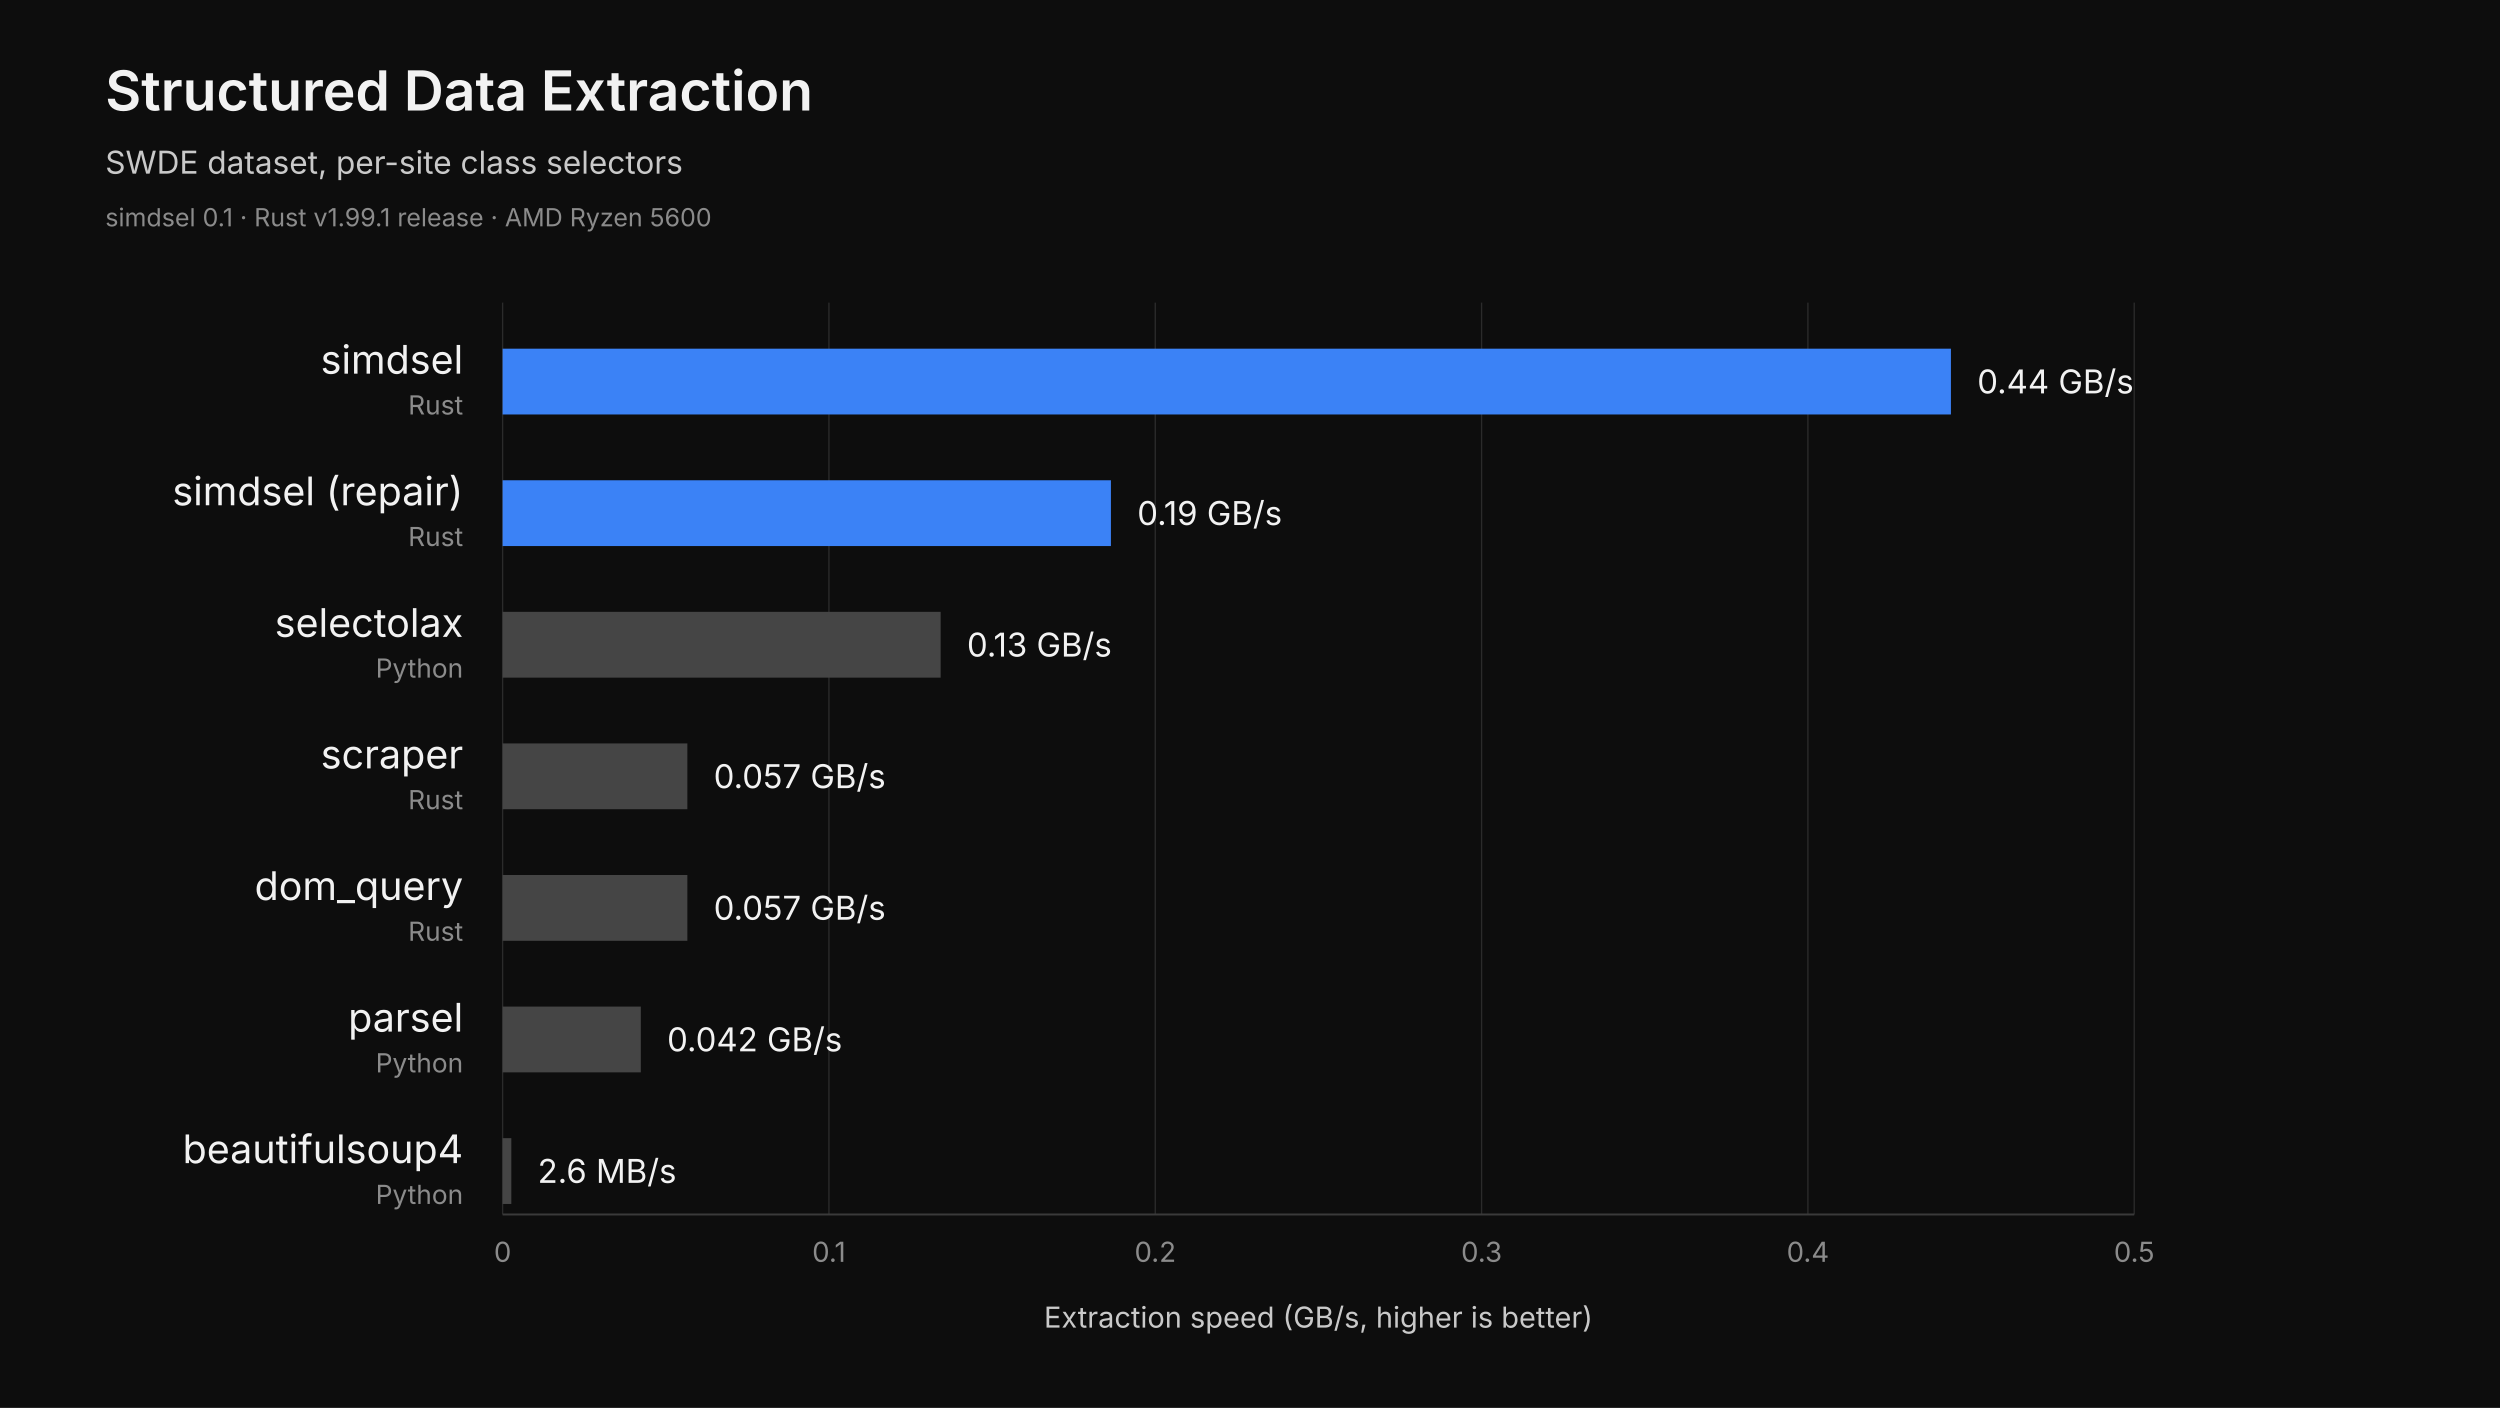
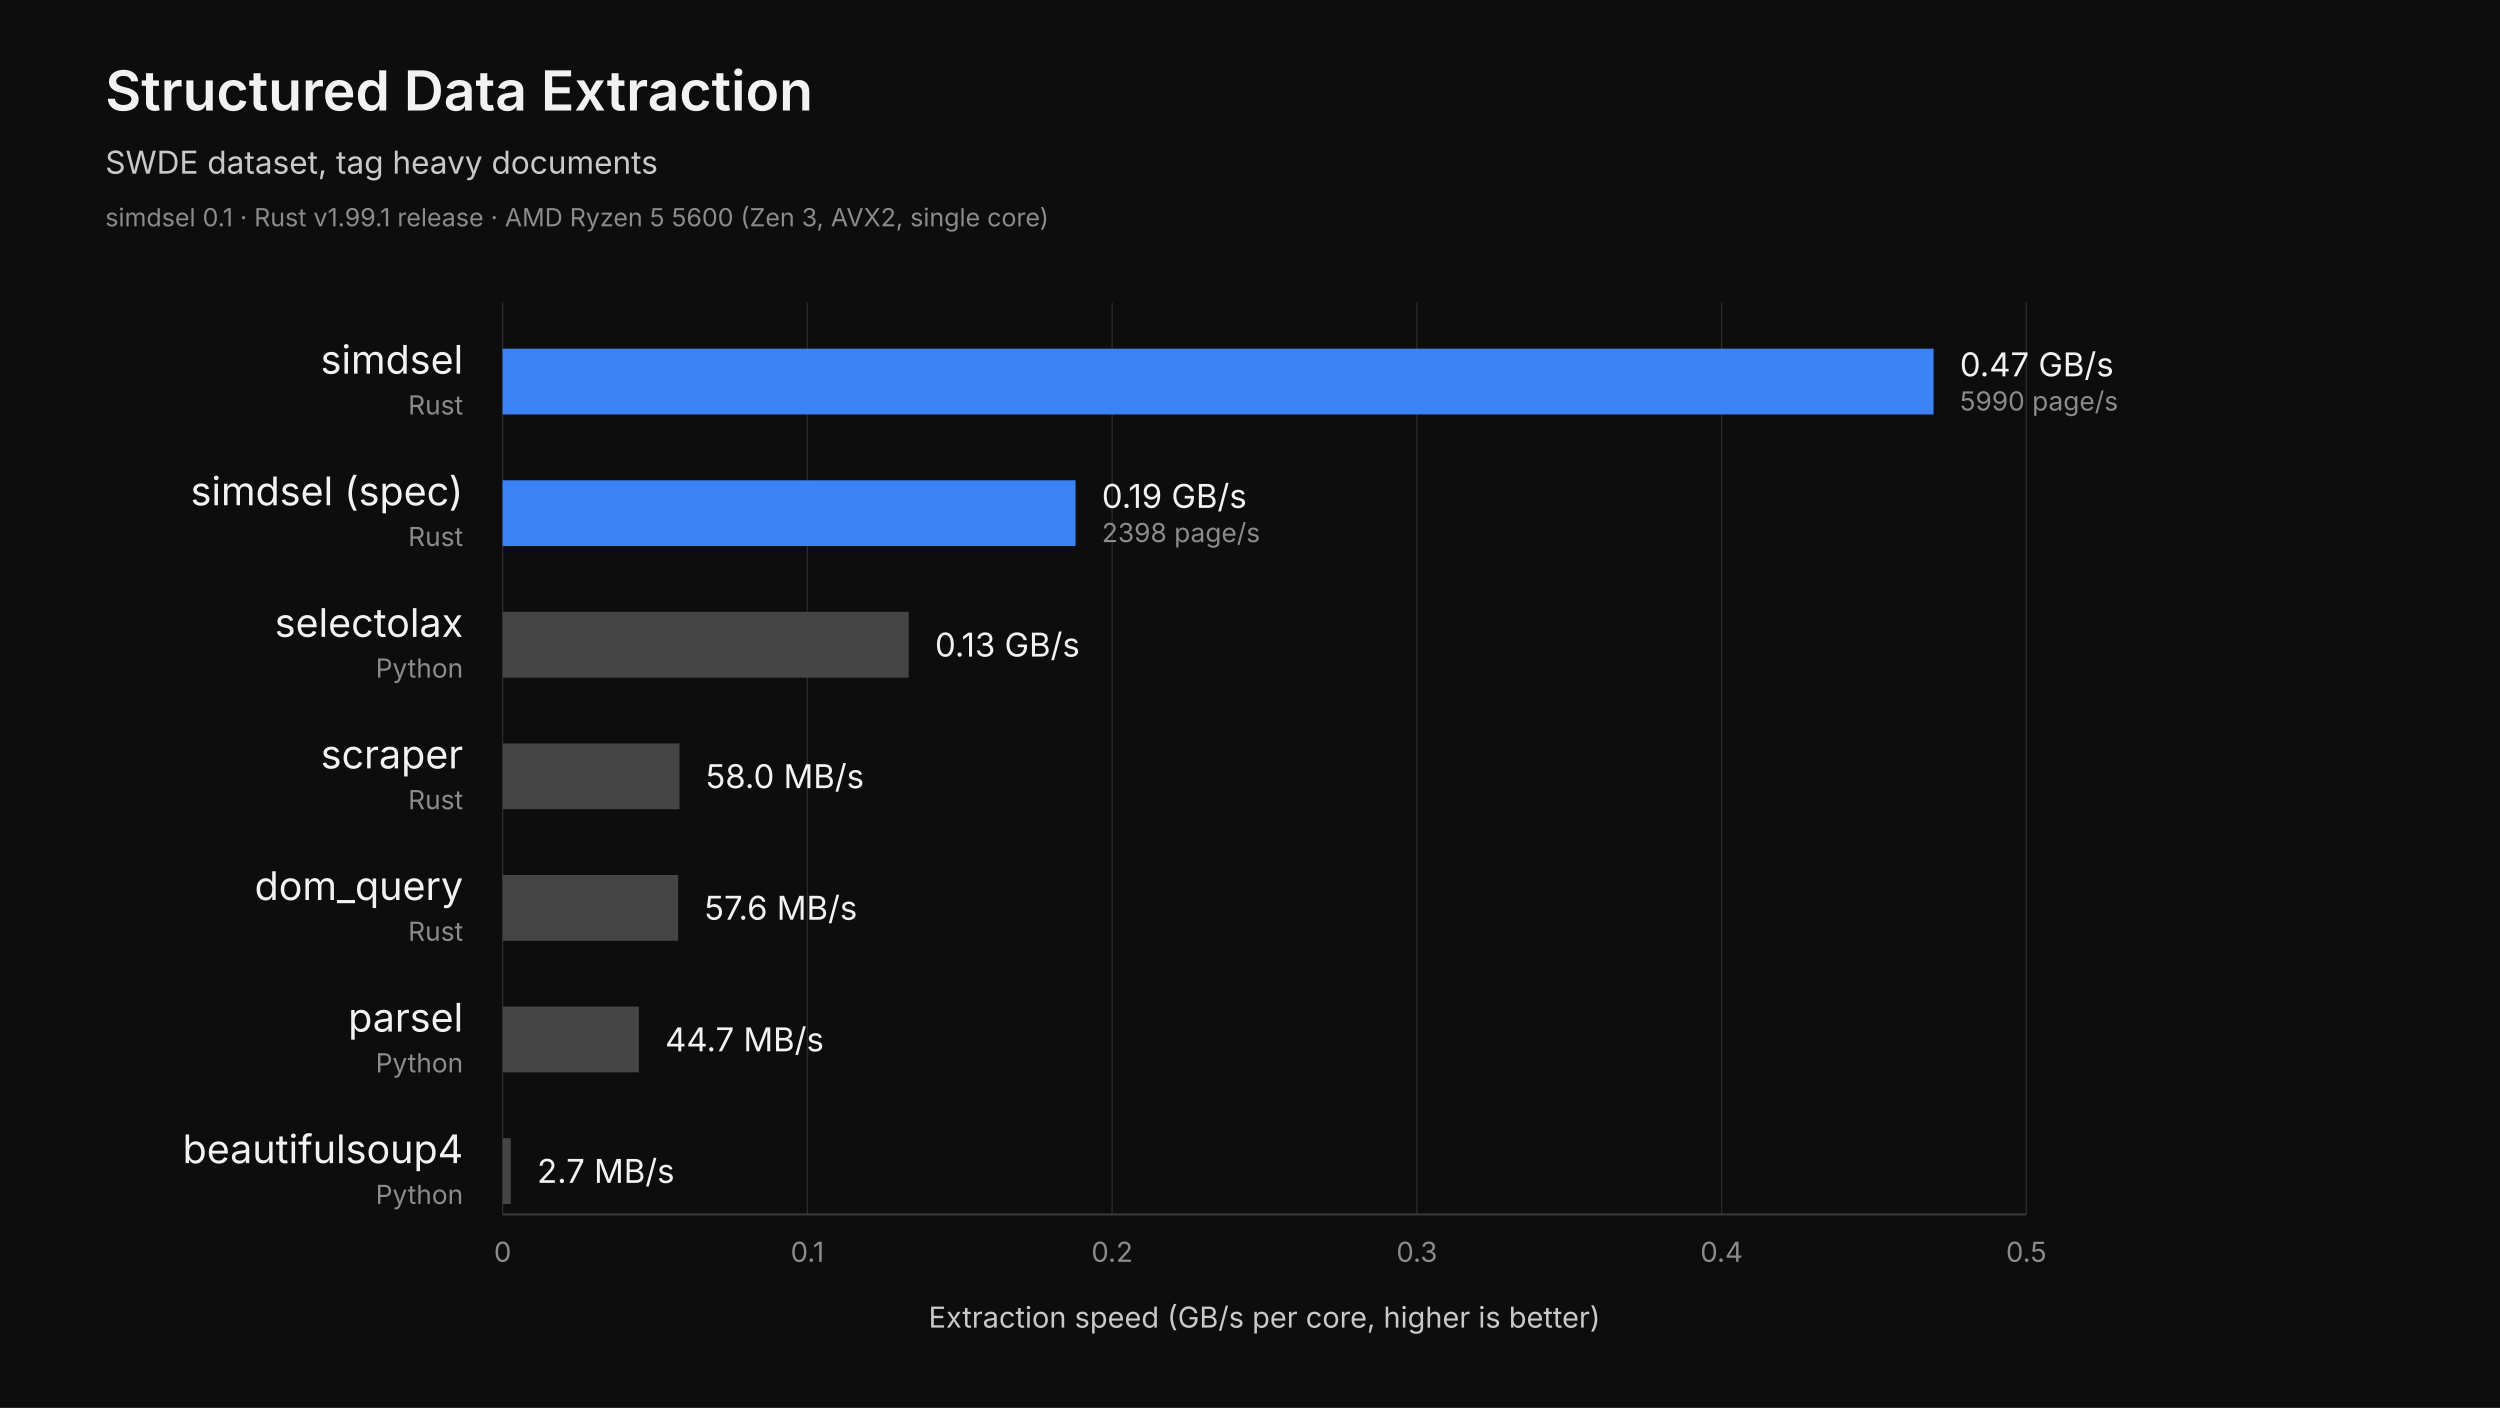
<svg xmlns="http://www.w3.org/2000/svg" width="1900" height="1070" viewBox="0 0 1900 1070" role="img" aria-label="Structured Data Extraction">
  <rect width="1900" height="1070" fill="#0d0d0d" />
  <text x="80.0" y="84.0" font-family="Inter, 'Segoe UI', 'Helvetica Neue', 'DejaVu Sans', Arial, sans-serif" font-size="42" fill="#f2f2f2" font-weight="600">Structured Data Extraction</text>
-   <text x="80.0" y="132.0" font-family="Inter, 'Segoe UI', 'Helvetica Neue', 'DejaVu Sans', Arial, sans-serif" font-size="24" fill="#c9c9c9">SWDE dataset, per-site class selectors</text>
-   <text x="80.0" y="172.0" font-family="Inter, 'Segoe UI', 'Helvetica Neue', 'DejaVu Sans', Arial, sans-serif" font-size="19" fill="#8b8b8b">simdsel 0.1 · Rust v1.99.1 release · AMD Ryzen 5600</text>
+   <text x="80.0" y="132.0" font-family="Inter, 'Segoe UI', 'Helvetica Neue', 'DejaVu Sans', Arial, sans-serif" font-size="24" fill="#c9c9c9">SWDE dataset, tag heavy documents</text>
+   <text x="80.0" y="172.0" font-family="Inter, 'Segoe UI', 'Helvetica Neue', 'DejaVu Sans', Arial, sans-serif" font-size="19" fill="#8b8b8b">simdsel 0.1 · Rust v1.99.1 release · AMD Ryzen 5 5600 (Zen 3, AVX2, single core)</text>
  <line x1="382.0" y1="230" x2="382.0" y2="923" stroke="#2b2b2b" stroke-width="1" />
-   <line x1="630.0" y1="230" x2="630.0" y2="923" stroke="#2b2b2b" stroke-width="1" />
-   <line x1="878.0" y1="230" x2="878.0" y2="923" stroke="#2b2b2b" stroke-width="1" />
-   <line x1="1126.0" y1="230" x2="1126.0" y2="923" stroke="#2b2b2b" stroke-width="1" />
-   <line x1="1374.0" y1="230" x2="1374.0" y2="923" stroke="#2b2b2b" stroke-width="1" />
-   <line x1="1622.0" y1="230" x2="1622.0" y2="923" stroke="#2b2b2b" stroke-width="1" />
-   <line x1="382" y1="923" x2="1622" y2="923" stroke="#3a3a3a" stroke-width="1.5" />
+   <line x1="613.6" y1="230" x2="613.6" y2="923" stroke="#2b2b2b" stroke-width="1" />
+   <line x1="845.2" y1="230" x2="845.2" y2="923" stroke="#2b2b2b" stroke-width="1" />
+   <line x1="1076.8" y1="230" x2="1076.8" y2="923" stroke="#2b2b2b" stroke-width="1" />
+   <line x1="1308.4" y1="230" x2="1308.4" y2="923" stroke="#2b2b2b" stroke-width="1" />
+   <line x1="1540.0" y1="230" x2="1540.0" y2="923" stroke="#2b2b2b" stroke-width="1" />
+   <line x1="382" y1="923" x2="1540" y2="923" stroke="#3a3a3a" stroke-width="1.5" />
  <text x="382.0" y="959.0" font-family="Inter, 'Segoe UI', 'Helvetica Neue', 'DejaVu Sans', Arial, sans-serif" font-size="21" fill="#8b8b8b" text-anchor="middle">0</text>
-   <text x="630.0" y="959.0" font-family="Inter, 'Segoe UI', 'Helvetica Neue', 'DejaVu Sans', Arial, sans-serif" font-size="21" fill="#8b8b8b" text-anchor="middle">0.1</text>
-   <text x="878.0" y="959.0" font-family="Inter, 'Segoe UI', 'Helvetica Neue', 'DejaVu Sans', Arial, sans-serif" font-size="21" fill="#8b8b8b" text-anchor="middle">0.2</text>
-   <text x="1126.0" y="959.0" font-family="Inter, 'Segoe UI', 'Helvetica Neue', 'DejaVu Sans', Arial, sans-serif" font-size="21" fill="#8b8b8b" text-anchor="middle">0.3</text>
-   <text x="1374.0" y="959.0" font-family="Inter, 'Segoe UI', 'Helvetica Neue', 'DejaVu Sans', Arial, sans-serif" font-size="21" fill="#8b8b8b" text-anchor="middle">0.4</text>
-   <text x="1622.0" y="959.0" font-family="Inter, 'Segoe UI', 'Helvetica Neue', 'DejaVu Sans', Arial, sans-serif" font-size="21" fill="#8b8b8b" text-anchor="middle">0.5</text>
-   <rect x="382" y="265.0" width="1100.7" height="50" fill="#3b82f6" />
+   <text x="613.6" y="959.0" font-family="Inter, 'Segoe UI', 'Helvetica Neue', 'DejaVu Sans', Arial, sans-serif" font-size="21" fill="#8b8b8b" text-anchor="middle">0.1</text>
+   <text x="845.2" y="959.0" font-family="Inter, 'Segoe UI', 'Helvetica Neue', 'DejaVu Sans', Arial, sans-serif" font-size="21" fill="#8b8b8b" text-anchor="middle">0.2</text>
+   <text x="1076.8" y="959.0" font-family="Inter, 'Segoe UI', 'Helvetica Neue', 'DejaVu Sans', Arial, sans-serif" font-size="21" fill="#8b8b8b" text-anchor="middle">0.3</text>
+   <text x="1308.4" y="959.0" font-family="Inter, 'Segoe UI', 'Helvetica Neue', 'DejaVu Sans', Arial, sans-serif" font-size="21" fill="#8b8b8b" text-anchor="middle">0.4</text>
+   <text x="1540.0" y="959.0" font-family="Inter, 'Segoe UI', 'Helvetica Neue', 'DejaVu Sans', Arial, sans-serif" font-size="21" fill="#8b8b8b" text-anchor="middle">0.5</text>
+   <rect x="382" y="265.0" width="1087.5" height="50" fill="#3b82f6" />
  <text x="352.0" y="284.0" font-family="Inter, 'Segoe UI', 'Helvetica Neue', 'DejaVu Sans', Arial, sans-serif" font-size="30" fill="#f2f2f2" text-anchor="end">simdsel</text>
  <text x="352.0" y="315.0" font-family="Inter, 'Segoe UI', 'Helvetica Neue', 'DejaVu Sans', Arial, sans-serif" font-size="20" fill="#8b8b8b" text-anchor="end">Rust</text>
-   <text x="1502.7" y="299.0" font-family="Inter, 'Segoe UI', 'Helvetica Neue', 'DejaVu Sans', Arial, sans-serif" font-size="25" fill="#f2f2f2">0.44 GB/s</text>
-   <rect x="382" y="365.0" width="462.3" height="50" fill="#3b82f6" />
-   <text x="352.0" y="384.0" font-family="Inter, 'Segoe UI', 'Helvetica Neue', 'DejaVu Sans', Arial, sans-serif" font-size="30" fill="#f2f2f2" text-anchor="end">simdsel (repair)</text>
+   <text x="1489.5" y="286.0" font-family="Inter, 'Segoe UI', 'Helvetica Neue', 'DejaVu Sans', Arial, sans-serif" font-size="25" fill="#f2f2f2">0.47 GB/s</text>
+   <text x="1489.5" y="312.0" font-family="Inter, 'Segoe UI', 'Helvetica Neue', 'DejaVu Sans', Arial, sans-serif" font-size="20" fill="#8b8b8b">5990 page/s</text>
+   <rect x="382" y="365.0" width="435.4" height="50" fill="#3b82f6" />
+   <text x="352.0" y="384.0" font-family="Inter, 'Segoe UI', 'Helvetica Neue', 'DejaVu Sans', Arial, sans-serif" font-size="30" fill="#f2f2f2" text-anchor="end">simdsel (spec)</text>
  <text x="352.0" y="415.0" font-family="Inter, 'Segoe UI', 'Helvetica Neue', 'DejaVu Sans', Arial, sans-serif" font-size="20" fill="#8b8b8b" text-anchor="end">Rust</text>
-   <text x="864.3" y="399.0" font-family="Inter, 'Segoe UI', 'Helvetica Neue', 'DejaVu Sans', Arial, sans-serif" font-size="25" fill="#f2f2f2">0.19 GB/s</text>
-   <rect x="382" y="465.0" width="332.9" height="50" fill="#454545" />
+   <text x="837.4" y="386.0" font-family="Inter, 'Segoe UI', 'Helvetica Neue', 'DejaVu Sans', Arial, sans-serif" font-size="25" fill="#f2f2f2">0.19 GB/s</text>
+   <text x="837.4" y="412.0" font-family="Inter, 'Segoe UI', 'Helvetica Neue', 'DejaVu Sans', Arial, sans-serif" font-size="20" fill="#8b8b8b">2398 page/s</text>
+   <rect x="382" y="465.0" width="308.6" height="50" fill="#454545" />
  <text x="352.0" y="484.0" font-family="Inter, 'Segoe UI', 'Helvetica Neue', 'DejaVu Sans', Arial, sans-serif" font-size="30" fill="#f2f2f2" text-anchor="end">selectolax</text>
  <text x="352.0" y="515.0" font-family="Inter, 'Segoe UI', 'Helvetica Neue', 'DejaVu Sans', Arial, sans-serif" font-size="20" fill="#8b8b8b" text-anchor="end">Python</text>
-   <text x="734.9" y="499.0" font-family="Inter, 'Segoe UI', 'Helvetica Neue', 'DejaVu Sans', Arial, sans-serif" font-size="25" fill="#f2f2f2">0.13 GB/s</text>
-   <rect x="382" y="565.0" width="140.4" height="50" fill="#454545" />
+   <text x="710.6" y="499.0" font-family="Inter, 'Segoe UI', 'Helvetica Neue', 'DejaVu Sans', Arial, sans-serif" font-size="25" fill="#f2f2f2">0.13 GB/s</text>
+   <rect x="382" y="565.0" width="134.4" height="50" fill="#454545" />
  <text x="352.0" y="584.0" font-family="Inter, 'Segoe UI', 'Helvetica Neue', 'DejaVu Sans', Arial, sans-serif" font-size="30" fill="#f2f2f2" text-anchor="end">scraper</text>
  <text x="352.0" y="615.0" font-family="Inter, 'Segoe UI', 'Helvetica Neue', 'DejaVu Sans', Arial, sans-serif" font-size="20" fill="#8b8b8b" text-anchor="end">Rust</text>
-   <text x="542.4" y="599.0" font-family="Inter, 'Segoe UI', 'Helvetica Neue', 'DejaVu Sans', Arial, sans-serif" font-size="25" fill="#f2f2f2">0.057 GB/s</text>
-   <rect x="382" y="665.0" width="140.4" height="50" fill="#454545" />
+   <text x="536.4" y="599.0" font-family="Inter, 'Segoe UI', 'Helvetica Neue', 'DejaVu Sans', Arial, sans-serif" font-size="25" fill="#f2f2f2">58.0 MB/s</text>
+   <rect x="382" y="665.0" width="133.4" height="50" fill="#454545" />
  <text x="352.0" y="684.0" font-family="Inter, 'Segoe UI', 'Helvetica Neue', 'DejaVu Sans', Arial, sans-serif" font-size="30" fill="#f2f2f2" text-anchor="end">dom_query</text>
  <text x="352.0" y="715.0" font-family="Inter, 'Segoe UI', 'Helvetica Neue', 'DejaVu Sans', Arial, sans-serif" font-size="20" fill="#8b8b8b" text-anchor="end">Rust</text>
-   <text x="542.4" y="699.0" font-family="Inter, 'Segoe UI', 'Helvetica Neue', 'DejaVu Sans', Arial, sans-serif" font-size="25" fill="#f2f2f2">0.057 GB/s</text>
-   <rect x="382" y="765.0" width="105.0" height="50" fill="#454545" />
+   <text x="535.4" y="699.0" font-family="Inter, 'Segoe UI', 'Helvetica Neue', 'DejaVu Sans', Arial, sans-serif" font-size="25" fill="#f2f2f2">57.6 MB/s</text>
+   <rect x="382" y="765.0" width="103.5" height="50" fill="#454545" />
  <text x="352.0" y="784.0" font-family="Inter, 'Segoe UI', 'Helvetica Neue', 'DejaVu Sans', Arial, sans-serif" font-size="30" fill="#f2f2f2" text-anchor="end">parsel</text>
  <text x="352.0" y="815.0" font-family="Inter, 'Segoe UI', 'Helvetica Neue', 'DejaVu Sans', Arial, sans-serif" font-size="20" fill="#8b8b8b" text-anchor="end">Python</text>
-   <text x="507.0" y="799.0" font-family="Inter, 'Segoe UI', 'Helvetica Neue', 'DejaVu Sans', Arial, sans-serif" font-size="25" fill="#f2f2f2">0.042 GB/s</text>
-   <rect x="382" y="865.0" width="6.6" height="50" fill="#454545" />
+   <text x="505.5" y="799.0" font-family="Inter, 'Segoe UI', 'Helvetica Neue', 'DejaVu Sans', Arial, sans-serif" font-size="25" fill="#f2f2f2">44.7 MB/s</text>
+   <rect x="382" y="865.0" width="6.2" height="50" fill="#454545" />
  <text x="352.0" y="884.0" font-family="Inter, 'Segoe UI', 'Helvetica Neue', 'DejaVu Sans', Arial, sans-serif" font-size="30" fill="#f2f2f2" text-anchor="end">beautifulsoup4</text>
  <text x="352.0" y="915.0" font-family="Inter, 'Segoe UI', 'Helvetica Neue', 'DejaVu Sans', Arial, sans-serif" font-size="20" fill="#8b8b8b" text-anchor="end">Python</text>
-   <text x="408.6" y="899.0" font-family="Inter, 'Segoe UI', 'Helvetica Neue', 'DejaVu Sans', Arial, sans-serif" font-size="25" fill="#f2f2f2">2.6 MB/s</text>
-   <text x="1002.0" y="1009.0" font-family="Inter, 'Segoe UI', 'Helvetica Neue', 'DejaVu Sans', Arial, sans-serif" font-size="22" fill="#c9c9c9" text-anchor="middle">Extraction speed (GB/s, higher is better)</text>
+   <text x="408.2" y="899.0" font-family="Inter, 'Segoe UI', 'Helvetica Neue', 'DejaVu Sans', Arial, sans-serif" font-size="25" fill="#f2f2f2">2.7 MB/s</text>
+   <text x="961.0" y="1009.0" font-family="Inter, 'Segoe UI', 'Helvetica Neue', 'DejaVu Sans', Arial, sans-serif" font-size="22" fill="#c9c9c9" text-anchor="middle">Extraction speed (GB/s per core, higher is better)</text>
</svg>
